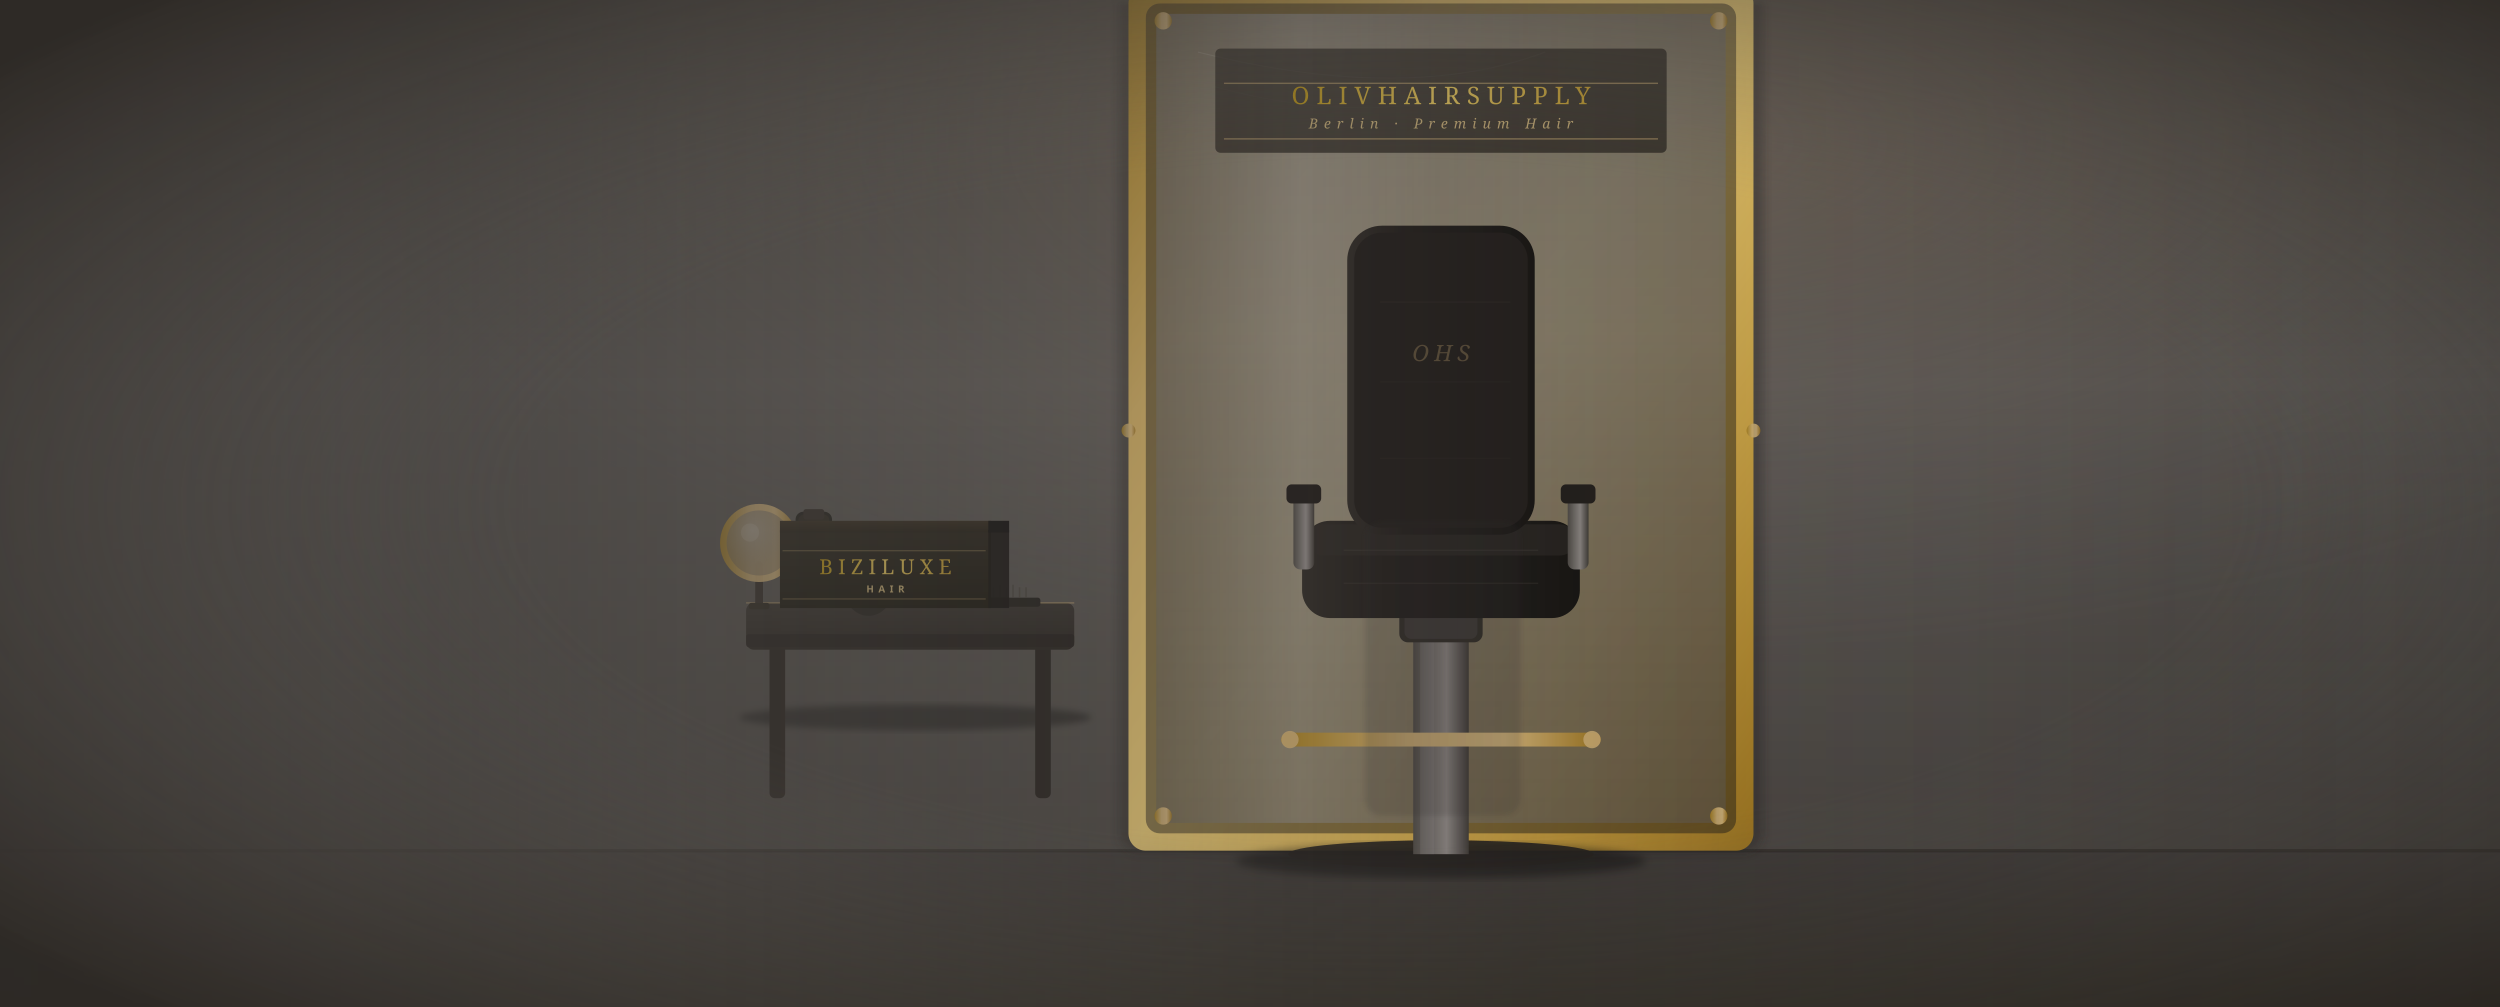
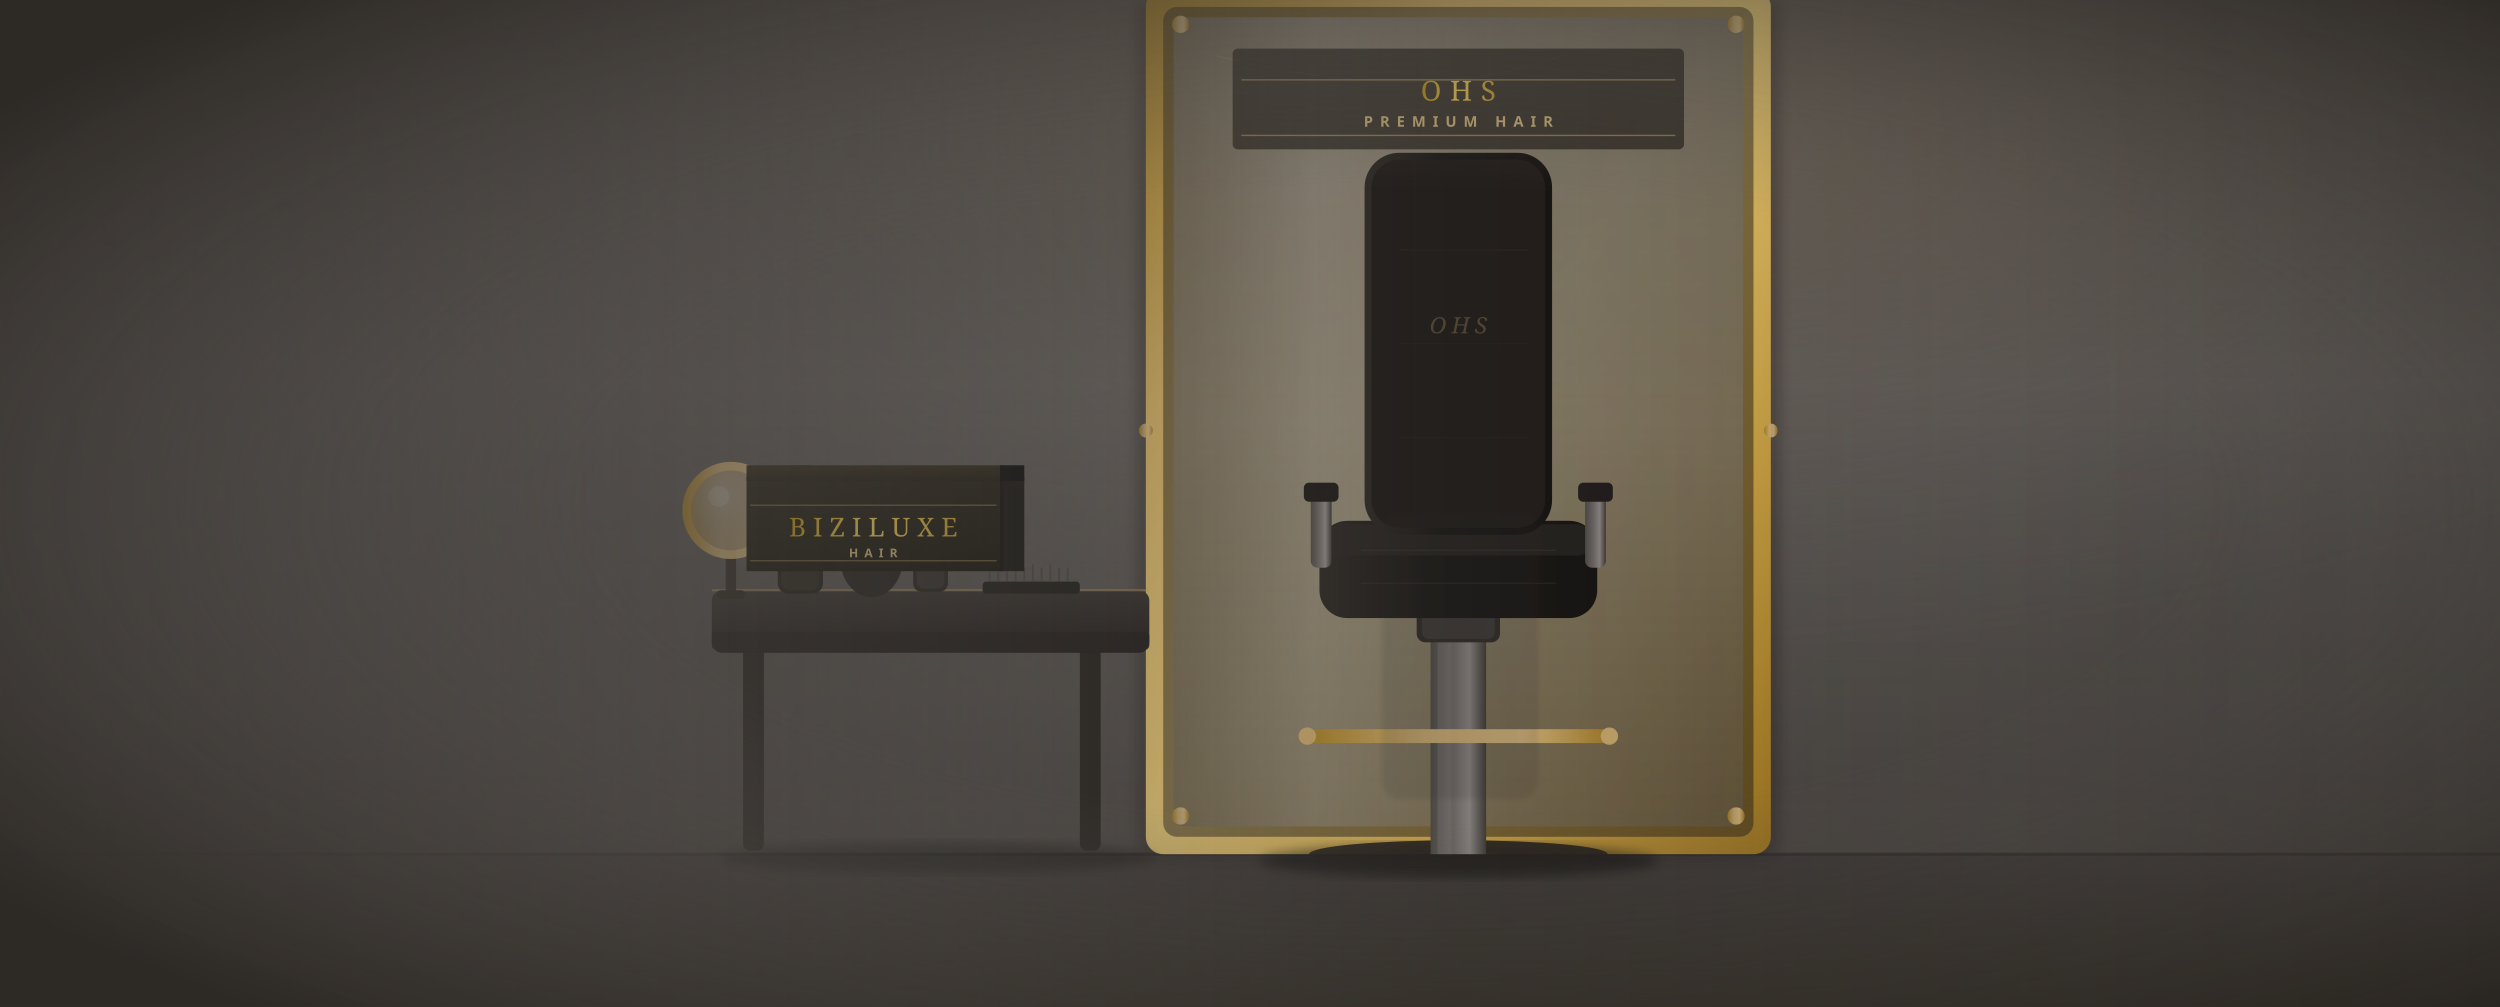
<svg xmlns="http://www.w3.org/2000/svg" viewBox="0 0 1440 580" preserveAspectRatio="xMidYMid slice" width="1440" height="580">
  <defs>
    <linearGradient id="aBg" x1="0" y1="0" x2="1" y2="0">
      <stop offset="0%" stop-color="#424040" />
      <stop offset="28%" stop-color="#555250" />
      <stop offset="54%" stop-color="#5E5A56" />
      <stop offset="78%" stop-color="#575350" />
      <stop offset="100%" stop-color="#4A4744" />
    </linearGradient>
    <linearGradient id="aTop" x1="0" y1="0" x2="0" y2="1">
      <stop offset="0%" stop-color="#1C1810" stop-opacity="0.48" />
      <stop offset="38%" stop-color="#1C1810" stop-opacity="0" />
      <stop offset="100%" stop-color="#100C08" stop-opacity="0.42" />
    </linearGradient>
    <radialGradient id="aKey" cx="65%" cy="14%" r="52%">
      <stop offset="0%" stop-color="#807060" stop-opacity="0.55" />
      <stop offset="100%" stop-color="#5E5A56" stop-opacity="0" />
    </radialGradient>
    <linearGradient id="aFloor" x1="0" y1="0" x2="0" y2="1">
      <stop offset="0%" stop-color="#363230" />
      <stop offset="100%" stop-color="#242018" />
    </linearGradient>
-     <linearGradient id="aMirrorSurface" x1="0" y1="0" x2="0" y2="1">
-       <stop offset="0%" stop-color="#6A6662" stop-opacity="0.72" />
-       <stop offset="40%" stop-color="#7A7672" stop-opacity="0.58" />
-       <stop offset="100%" stop-color="#5A5652" stop-opacity="0.48" />
+     <linearGradient id="aMirSurf" x1="0" y1="0" x2="0" y2="1">
+       <stop offset="0%" stop-color="#6A6662" stop-opacity="0.70" />
+       <stop offset="50%" stop-color="#7A7672" stop-opacity="0.55" />
+       <stop offset="100%" stop-color="#5A5652" stop-opacity="0.45" />
    </linearGradient>
-     <linearGradient id="aMirrorFrame" x1="0" y1="0" x2="1" y2="1">
+     <linearGradient id="aMirFrame" x1="0" y1="0" x2="1" y2="1">
      <stop offset="0%" stop-color="#A07818" />
      <stop offset="25%" stop-color="#D4B060" />
      <stop offset="50%" stop-color="#E8C870" />
      <stop offset="75%" stop-color="#C9A040" />
      <stop offset="100%" stop-color="#9A7018" />
    </linearGradient>
-     <linearGradient id="aMirrorSheen" x1="0" y1="0" x2="1" y2="0">
+     <linearGradient id="aMirSheen" x1="0" y1="0" x2="1" y2="0">
      <stop offset="0%" stop-color="#FFFFFF" stop-opacity="0" />
-       <stop offset="25%" stop-color="#FFFFFF" stop-opacity="0.18" />
-       <stop offset="50%" stop-color="#FFFFFF" stop-opacity="0.08" />
+       <stop offset="25%" stop-color="#FFFFFF" stop-opacity="0.16" />
+       <stop offset="55%" stop-color="#FFFFFF" stop-opacity="0.07" />
      <stop offset="100%" stop-color="#FFFFFF" stop-opacity="0" />
    </linearGradient>
-     <radialGradient id="aVanMirror" cx="40%" cy="30%" r="60%">
-       <stop offset="0%" stop-color="#8A8682" stop-opacity="0.7" />
-       <stop offset="100%" stop-color="#5A5652" stop-opacity="0.4" />
-     </radialGradient>
-     <linearGradient id="aChairL" x1="0" y1="0" x2="1" y2="0">
+     <linearGradient id="aChL" x1="0" y1="0" x2="1" y2="0">
      <stop offset="0%" stop-color="#282420" />
-       <stop offset="30%" stop-color="#1A1614" />
-       <stop offset="70%" stop-color="#141210" />
+       <stop offset="40%" stop-color="#141210" />
      <stop offset="100%" stop-color="#0E0C0A" />
    </linearGradient>
-     <linearGradient id="aChairM" x1="0" y1="0" x2="1" y2="0">
+     <linearGradient id="aChM" x1="0" y1="0" x2="1" y2="0">
      <stop offset="0%" stop-color="#484440" />
-       <stop offset="30%" stop-color="#686460" />
-       <stop offset="60%" stop-color="#888280" />
+       <stop offset="40%" stop-color="#686460" />
+       <stop offset="70%" stop-color="#888280" />
      <stop offset="100%" stop-color="#383430" />
    </linearGradient>
-     <linearGradient id="aChairGold" x1="0" y1="0" x2="1" y2="0">
+     <linearGradient id="aChGold" x1="0" y1="0" x2="1" y2="0">
      <stop offset="0%" stop-color="#A07818" />
      <stop offset="40%" stop-color="#C9A96E" />
      <stop offset="70%" stop-color="#D4B478" />
      <stop offset="100%" stop-color="#9A7018" />
    </linearGradient>
-     <linearGradient id="aVanity" x1="0" y1="0" x2="0" y2="1">
-       <stop offset="0%" stop-color="#201C18" />
-       <stop offset="100%" stop-color="#141210" />
+     <linearGradient id="aVanTop" x1="0" y1="0" x2="0" y2="1">
+       <stop offset="0%" stop-color="#2E2A26" />
+       <stop offset="100%" stop-color="#1A1614" />
    </linearGradient>
-     <linearGradient id="aVanityTop" x1="0" y1="0" x2="0" y2="1">
-       <stop offset="0%" stop-color="#2E2A26" />
-       <stop offset="100%" stop-color="#201C18" />
-     </linearGradient>
+     <radialGradient id="aVanMir" cx="40%" cy="30%" r="60%">
+       <stop offset="0%" stop-color="#8A8682" stop-opacity="0.7" />
+       <stop offset="100%" stop-color="#5A5652" stop-opacity="0.4" />
+     </radialGradient>
    <linearGradient id="aGoldT" x1="0" y1="0" x2="1" y2="0">
      <stop offset="0%" stop-color="#B8900A" />
      <stop offset="50%" stop-color="#E8C858" />
      <stop offset="100%" stop-color="#C09828" />
    </linearGradient>
    <linearGradient id="aBkFace" x1="0" y1="0" x2="0" y2="1">
      <stop offset="0%" stop-color="#201C14" />
      <stop offset="100%" stop-color="#121008" />
    </linearGradient>
-     <linearGradient id="aBkTop" x1="0" y1="0" x2="0" y2="1">
+     <linearGradient id="aBkTop2" x1="0" y1="0" x2="0" y2="1">
      <stop offset="0%" stop-color="#2C2418" />
      <stop offset="100%" stop-color="#1C1810" />
    </linearGradient>
    <linearGradient id="aTextOv" x1="0" y1="0" x2="1" y2="0">
-       <stop offset="0%" stop-color="#484440" stop-opacity="0.80" />
-       <stop offset="30%" stop-color="#504C48" stop-opacity="0.50" />
-       <stop offset="62%" stop-color="#5A5652" stop-opacity="0.14" />
+       <stop offset="0%" stop-color="#484440" stop-opacity="0.82" />
+       <stop offset="28%" stop-color="#504C48" stop-opacity="0.52" />
+       <stop offset="58%" stop-color="#5A5652" stop-opacity="0.14" />
      <stop offset="100%" stop-color="#5A5652" stop-opacity="0" />
    </linearGradient>
-     <radialGradient id="aVig" cx="55%" cy="50%" r="70%">
-       <stop offset="48%" stop-color="#5E5A56" stop-opacity="0" />
-       <stop offset="100%" stop-color="#282420" stop-opacity="0.78" />
+     <radialGradient id="aVig" cx="56%" cy="50%" r="68%">
+       <stop offset="46%" stop-color="#5E5A56" stop-opacity="0" />
+       <stop offset="100%" stop-color="#282420" stop-opacity="0.82" />
    </radialGradient>
    <filter id="aSb">
-       <feGaussianBlur stdDeviation="2.5" />
+       <feGaussianBlur stdDeviation="3" />
    </filter>
-     <filter id="aMirBlur">
+     <filter id="aMb">
      <feGaussianBlur stdDeviation="1.5" />
    </filter>
  </defs>
  <rect width="1440" height="580" fill="url(#aBg)" />
  <rect width="1440" height="580" fill="url(#aTop)" />
  <rect width="1440" height="580" fill="url(#aKey)" />
-   <rect x="0" y="490" width="1440" height="90" fill="url(#aFloor)" />
-   <line x1="0" y1="490" x2="1440" y2="490" stroke="#1A1612" stroke-width="2" opacity="0.5" />
-   <g transform="translate(50 0)">
-     <rect x="594" y="-8" width="372" height="500" rx="12" fill="#1A1612" opacity="0.35" filter="url(#aSb)" />
-     <rect x="600" y="-8" width="360" height="498" rx="10" fill="url(#aMirrorFrame)" />
-     <rect x="610" y="2" width="340" height="478" rx="8" fill="#1A1612" opacity="0.5" />
-     <rect x="616" y="8" width="328" height="466" rx="6" fill="url(#aMirrorSurface)" />
-     <rect x="616" y="8" width="328" height="466" rx="6" fill="url(#aMirrorSheen)" />
-     <path d="M 640 30 Q 760 60 840 30" stroke="#FFFFFF" stroke-width="0.6" fill="none" opacity="0.12" />
-     <path d="M 650 50 Q 740 75 820 48" stroke="#FFFFFF" stroke-width="0.4" fill="none" opacity="0.08" />
-     <rect x="650" y="28" width="260" height="60" rx="3" fill="#1A1612" opacity="0.72" />
-     <line x1="655" y1="48" x2="905" y2="48" stroke="#C9A96E" stroke-width="0.8" opacity="0.55" />
-     <line x1="655" y1="80" x2="905" y2="80" stroke="#C9A96E" stroke-width="0.8" opacity="0.55" />
-     <text x="780" y="60" font-family="'Cormorant Garamond',Georgia,serif" font-size="14" font-weight="300" fill="url(#aGoldT)" text-anchor="middle" letter-spacing="4" opacity="0.95">OLIVHAIRSUPPLY</text>
-     <text x="780" y="74" font-family="'Cormorant Garamond',Georgia,serif" font-size="8" font-style="italic" fill="#D4B87A" text-anchor="middle" letter-spacing="3.5" opacity="0.85">Berlin · Premium Hair</text>
-     <circle cx="620" cy="12" r="5" fill="url(#aChairGold)" opacity="0.9" />
-     <circle cx="940" cy="12" r="5" fill="url(#aChairGold)" opacity="0.9" />
-     <circle cx="620" cy="470" r="5" fill="url(#aChairGold)" opacity="0.9" />
-     <circle cx="940" cy="470" r="5" fill="url(#aChairGold)" opacity="0.9" />
-     <circle cx="600" cy="248" r="4" fill="url(#aChairGold)" opacity="0.85" />
-     <circle cx="960" cy="248" r="4" fill="url(#aChairGold)" opacity="0.85" />
-     <ellipse cx="780" cy="496" rx="118" ry="10" fill="#060402" opacity="0.50" filter="url(#aSb)" />
-     <ellipse cx="780" cy="492" rx="88" ry="8" fill="#1A1614" opacity="0.90" />
-     <rect x="764" y="362" width="32" height="130" fill="url(#aChairM)" />
-     <rect x="768" y="362" width="8" height="130" fill="#888280" opacity="0.28" />
-     <rect x="756" y="340" width="48" height="30" rx="5" fill="#282420" />
-     <rect x="759" y="342" width="42" height="26" rx="4" fill="#363230" />
-     <rect x="700" y="300" width="160" height="56" rx="16" fill="url(#aChairL)" />
-     <rect x="702" y="302" width="156" height="18" rx="10" fill="#282420" opacity="0.55" />
-     <line x1="724" y1="317" x2="836" y2="317" stroke="#3A3430" stroke-width="0.8" opacity="0.42" />
-     <line x1="724" y1="336" x2="836" y2="336" stroke="#3A3430" stroke-width="0.8" opacity="0.35" />
-     <rect x="726" y="130" width="108" height="178" rx="20" fill="url(#aChairL)" />
-     <rect x="730" y="134" width="100" height="170" rx="16" fill="#1A1614" />
-     <line x1="745" y1="174" x2="820" y2="174" stroke="#2A2420" stroke-width="0.8" opacity="0.38" />
-     <line x1="745" y1="220" x2="820" y2="220" stroke="#2A2420" stroke-width="0.7" opacity="0.32" />
-     <line x1="745" y1="264" x2="820" y2="264" stroke="#2A2420" stroke-width="0.7" opacity="0.28" />
-     <text x="780" y="208" font-family="'Cormorant Garamond',Georgia,serif" font-size="13" font-style="italic" fill="#C9A96E" text-anchor="middle" letter-spacing="3" opacity="0.32">OHS</text>
-     <rect x="688" y="422" width="184" height="8" rx="4" fill="url(#aChairGold)" />
-     <ellipse cx="693" cy="426" rx="5" ry="5" fill="#C9A96E" opacity="0.90" />
-     <ellipse cx="867" cy="426" rx="5" ry="5" fill="#C9A96E" opacity="0.90" />
-     <rect x="695" y="284" width="12" height="44" rx="4" fill="url(#aChairM)" />
-     <rect x="853" y="284" width="12" height="44" rx="4" fill="url(#aChairM)" />
-     <rect x="691" y="279" width="20" height="11" rx="3" fill="#1A1614" />
-     <rect x="849" y="279" width="20" height="11" rx="3" fill="#1A1614" />
-     <rect x="736" y="300" width="90" height="170" rx="10" fill="#282420" opacity="0.18" filter="url(#aMirBlur)" />
-     <g transform="translate(118.75 93.75) scale(0.75)">
-       <ellipse cx="478" cy="426" rx="135" ry="10" fill="#060402" opacity="0.42" filter="url(#aSb)" />
-       <rect x="366" y="368" width="12" height="120" rx="4" fill="#1E1A16" />
-       <rect x="570" y="368" width="12" height="120" rx="4" fill="#1E1A16" />
-       <rect x="348" y="338" width="252" height="36" rx="6" fill="url(#aVanityTop)" />
-       <rect x="348" y="362" width="252" height="10" rx="2" fill="#1A1614" opacity="0.8" />
-       <line x1="348" y1="338" x2="600" y2="338" stroke="#C9A96E" stroke-width="1.2" opacity="0.45" />
-       <rect x="386" y="268" width="28" height="72" rx="6" fill="#1A1814" />
-       <rect x="388" y="270" width="24" height="68" rx="5" fill="#242018" />
-       <rect x="392" y="266" width="16" height="8" rx="2" fill="#2A2420" />
-       <text x="400" y="306" font-family="'Montserrat',sans-serif" font-size="5.5" fill="#C9A96E" text-anchor="middle" letter-spacing="1.5" transform="rotate(-90,400,306)" opacity="0.72">BIZILUXE</text>
-       <ellipse cx="442" cy="324" rx="20" ry="24" fill="#1E1C18" />
-       <ellipse cx="442" cy="318" rx="14" ry="10" fill="#2A2824" />
-       <rect x="437" y="308" width="10" height="10" rx="2" fill="#242018" />
-       <rect x="468" y="285" width="22" height="56" rx="5" fill="#201E1A" />
-       <rect x="470" y="287" width="18" height="52" rx="4" fill="#2C2A26" />
-       <rect x="473" y="283" width="12" height="6" rx="2" fill="#242018" />
-       <rect x="514" y="334" width="60" height="7" rx="2" fill="#1A1814" />
-       <g stroke="#3A3630" stroke-width="1.2" opacity="0.6">
-         <line x1="518" y1="334" x2="518" y2="326" />
-         <line x1="523" y1="334" x2="523" y2="324" />
-         <line x1="528" y1="334" x2="528" y2="326" />
-         <line x1="533" y1="334" x2="533" y2="324" />
-         <line x1="538" y1="334" x2="538" y2="326" />
-         <line x1="543" y1="334" x2="543" y2="324" />
-         <line x1="548" y1="334" x2="548" y2="326" />
-         <line x1="553" y1="334" x2="553" y2="324" />
-         <line x1="558" y1="334" x2="558" y2="326" />
-         <line x1="563" y1="334" x2="563" y2="326" />
-       </g>
-       <rect x="355" y="306" width="6" height="35" rx="3" fill="#2A2420" />
-       <rect x="350" y="338" width="16" height="5" rx="2" fill="#242018" />
-       <circle cx="358" cy="292" r="30" fill="url(#aChairGold)" opacity="0.88" />
-       <circle cx="358" cy="292" r="25" fill="url(#aVanMirror)" />
-       <circle cx="351" cy="284" r="7" fill="#FFFFFF" opacity="0.10" />
-       <rect x="374" y="282" width="162" height="60" fill="url(#aBkFace)" />
-       <rect x="374" y="275" width="162" height="9" fill="url(#aBkTop)" />
-       <rect x="534" y="282" width="16" height="60" fill="#0C0A08" opacity="0.9" />
-       <rect x="534" y="275" width="16" height="9" fill="#0A0808" />
-       <line x1="376" y1="298" x2="532" y2="298" stroke="#C9A96E" stroke-width="0.7" opacity="0.44" />
-       <line x1="376" y1="335" x2="532" y2="335" stroke="#C9A96E" stroke-width="0.7" opacity="0.44" />
-       <text x="455" y="316" font-family="'Cormorant Garamond',Georgia,serif" font-size="16" font-weight="300" fill="url(#aGoldT)" text-anchor="middle" letter-spacing="4" opacity="0.96">BIZILUXE</text>
-       <text x="455" y="330" font-family="'Montserrat',sans-serif" font-size="7.5" font-weight="600" fill="#D4B87A" text-anchor="middle" letter-spacing="3.5" opacity="0.88">HAIR</text>
-     </g>
+   <rect x="0" y="492" width="1440" height="88" fill="url(#aFloor)" />
+   <line x1="0" y1="492" x2="1440" y2="492" stroke="#1A1612" stroke-width="1.8" opacity="0.5" />
+   <rect x="654" y="-6" width="372" height="502" rx="12" fill="#1A1612" opacity="0.32" filter="url(#aSb)" />
+   <rect x="660" y="-6" width="360" height="498" rx="10" fill="url(#aMirFrame)" />
+   <rect x="670" y="4" width="340" height="478" rx="8" fill="#1A1612" opacity="0.5" />
+   <rect x="676" y="10" width="328" height="466" rx="6" fill="url(#aMirSurf)" />
+   <rect x="676" y="10" width="328" height="466" rx="6" fill="url(#aMirSheen)" />
+   <path d="M 700 32 Q 820 62 900 32" stroke="#FFFFFF" stroke-width="0.6" fill="none" opacity="0.10" />
+   <path d="M 710 52 Q 800 77 880 50" stroke="#FFFFFF" stroke-width="0.4" fill="none" opacity="0.07" />
+   <rect x="710" y="28" width="260" height="58" rx="3" fill="#1A1612" opacity="0.72" />
+   <line x1="715" y1="46" x2="965" y2="46" stroke="#C9A96E" stroke-width="0.8" opacity="0.55" />
+   <line x1="715" y1="78" x2="965" y2="78" stroke="#C9A96E" stroke-width="0.8" opacity="0.55" />
+   <text x="840" y="58" font-family="'Cormorant Garamond',Georgia,serif" font-size="16" font-weight="300" fill="url(#aGoldT)" text-anchor="middle" letter-spacing="5" opacity="0.96">OHS</text>
+   <text x="840" y="73" font-family="'Montserrat',sans-serif" font-size="8.5" font-weight="700" fill="#D4B87A" text-anchor="middle" letter-spacing="4" opacity="0.88">PREMIUM HAIR</text>
+   <circle cx="680" cy="14" r="5" fill="url(#aChGold)" opacity="0.90" />
+   <circle cx="1000" cy="14" r="5" fill="url(#aChGold)" opacity="0.90" />
+   <circle cx="680" cy="470" r="5" fill="url(#aChGold)" opacity="0.90" />
+   <circle cx="1000" cy="470" r="5" fill="url(#aChGold)" opacity="0.90" />
+   <circle cx="660" cy="248" r="4" fill="url(#aChGold)" opacity="0.85" />
+   <circle cx="1020" cy="248" r="4" fill="url(#aChGold)" opacity="0.85" />
+   <ellipse cx="840" cy="496" rx="115" ry="10" fill="#060402" opacity="0.50" filter="url(#aSb)" />
+   <ellipse cx="840" cy="492" rx="86" ry="8" fill="#1A1614" opacity="0.90" />
+   <rect x="824" y="362" width="32" height="130" fill="url(#aChM)" />
+   <rect x="828" y="362" width="8" height="130" fill="#888280" opacity="0.28" />
+   <rect x="816" y="340" width="48" height="30" rx="5" fill="#282420" />
+   <rect x="819" y="342" width="42" height="26" rx="4" fill="#363230" />
+   <rect x="760" y="300" width="160" height="56" rx="16" fill="url(#aChL)" />
+   <rect x="762" y="302" width="156" height="18" rx="10" fill="#282420" opacity="0.55" />
+   <line x1="784" y1="317" x2="896" y2="317" stroke="#3A3430" stroke-width="0.8" opacity="0.42" />
+   <line x1="784" y1="336" x2="896" y2="336" stroke="#3A3430" stroke-width="0.8" opacity="0.35" />
+   <rect x="786" y="88" width="108" height="220" rx="20" fill="url(#aChL)" />
+   <rect x="790" y="92" width="100" height="212" rx="16" fill="#1A1614" />
+   <line x1="806" y1="144" x2="880" y2="144" stroke="#2A2420" stroke-width="0.8" opacity="0.38" />
+   <line x1="806" y1="198" x2="880" y2="198" stroke="#2A2420" stroke-width="0.7" opacity="0.32" />
+   <line x1="806" y1="252" x2="880" y2="252" stroke="#2A2420" stroke-width="0.7" opacity="0.28" />
+   <text x="840" y="192" font-family="'Cormorant Garamond',Georgia,serif" font-size="13" font-style="italic" fill="#C9A96E" text-anchor="middle" letter-spacing="3" opacity="0.30">OHS</text>
+   <rect x="748" y="420" width="184" height="8" rx="4" fill="url(#aChGold)" />
+   <ellipse cx="753" cy="424" rx="5" ry="5" fill="#C9A96E" opacity="0.90" />
+   <ellipse cx="927" cy="424" rx="5" ry="5" fill="#C9A96E" opacity="0.90" />
+   <rect x="755" y="283" width="12" height="44" rx="4" fill="url(#aChM)" />
+   <rect x="913" y="283" width="12" height="44" rx="4" fill="url(#aChM)" />
+   <rect x="751" y="278" width="20" height="11" rx="3" fill="#1A1614" />
+   <rect x="909" y="278" width="20" height="11" rx="3" fill="#1A1614" />
+   <rect x="796" y="295" width="90" height="165" rx="10" fill="#282420" opacity="0.14" filter="url(#aMb)" />
+   <ellipse cx="540" cy="494" rx="125" ry="9" fill="#060402" opacity="0.40" filter="url(#aSb)" />
+   <rect x="428" y="370" width="12" height="120" rx="4" fill="#1E1A16" />
+   <rect x="622" y="370" width="12" height="120" rx="4" fill="#1E1A16" />
+   <rect x="410" y="340" width="252" height="36" rx="6" fill="url(#aVanTop)" />
+   <rect x="410" y="364" width="252" height="10" rx="2" fill="#1A1614" opacity="0.8" />
+   <line x1="410" y1="340" x2="662" y2="340" stroke="#C9A96E" stroke-width="1.2" opacity="0.42" />
+   <rect x="448" y="270" width="26" height="72" rx="6" fill="#1A1814" />
+   <rect x="450" y="272" width="22" height="68" rx="5" fill="#242018" />
+   <rect x="454" y="268" width="14" height="8" rx="2" fill="#2A2420" />
+   <text x="461" y="307" font-family="'Montserrat',sans-serif" font-size="5" fill="#C9A96E" text-anchor="middle" letter-spacing="1.5" transform="rotate(-90,461,307)" opacity="0.70">BIZILUXE</text>
+   <ellipse cx="502" cy="322" rx="18" ry="22" fill="#1E1C18" />
+   <ellipse cx="502" cy="316" rx="12" ry="9" fill="#2A2824" />
+   <rect x="497" y="307" width="10" height="9" rx="2" fill="#242018" />
+   <rect x="526" y="286" width="20" height="55" rx="5" fill="#201E1A" />
+   <rect x="528" y="288" width="16" height="51" rx="4" fill="#2C2A26" />
+   <rect x="531" y="284" width="10" height="6" rx="2" fill="#242018" />
+   <rect x="566" y="335" width="56" height="7" rx="2" fill="#1A1814" />
+   <g stroke="#3A3630" stroke-width="1.1" opacity="0.6">
+     <line x1="570" y1="335" x2="570" y2="327" />
+     <line x1="575" y1="335" x2="575" y2="325" />
+     <line x1="580" y1="335" x2="580" y2="327" />
+     <line x1="585" y1="335" x2="585" y2="325" />
+     <line x1="590" y1="335" x2="590" y2="327" />
+     <line x1="595" y1="335" x2="595" y2="325" />
+     <line x1="600" y1="335" x2="600" y2="327" />
+     <line x1="605" y1="335" x2="605" y2="325" />
+     <line x1="610" y1="335" x2="610" y2="327" />
+     <line x1="615" y1="335" x2="615" y2="327" />
  </g>
+   <rect x="418" y="308" width="6" height="34" rx="3" fill="#2A2420" />
+   <rect x="413" y="340" width="16" height="5" rx="2" fill="#242018" />
+   <circle cx="421" cy="294" r="28" fill="url(#aChGold)" opacity="0.88" />
+   <circle cx="421" cy="294" r="23" fill="url(#aVanMir)" />
+   <circle cx="414" cy="286" r="6" fill="#FFFFFF" opacity="0.10" />
+   <rect x="430" y="275" width="148" height="54" fill="url(#aBkFace)" />
+   <rect x="430" y="268" width="148" height="9" fill="url(#aBkTop2)" />
+   <rect x="576" y="275" width="14" height="54" fill="#0C0A08" opacity="0.9" />
+   <rect x="576" y="268" width="14" height="9" fill="#0A0808" />
+   <line x1="432" y1="291" x2="574" y2="291" stroke="#C9A96E" stroke-width="0.7" opacity="0.44" />
+   <line x1="432" y1="323" x2="574" y2="323" stroke="#C9A96E" stroke-width="0.7" opacity="0.44" />
+   <text x="503" y="309" font-family="'Cormorant Garamond',Georgia,serif" font-size="15" font-weight="300" fill="url(#aGoldT)" text-anchor="middle" letter-spacing="4" opacity="0.96">BIZILUXE</text>
+   <text x="503" y="321" font-family="'Montserrat',sans-serif" font-size="7" font-weight="600" fill="#D4B87A" text-anchor="middle" letter-spacing="3.5" opacity="0.88">HAIR</text>
  <rect width="1440" height="580" fill="url(#aTextOv)" />
  <rect width="1440" height="580" fill="url(#aVig)" />
</svg>
